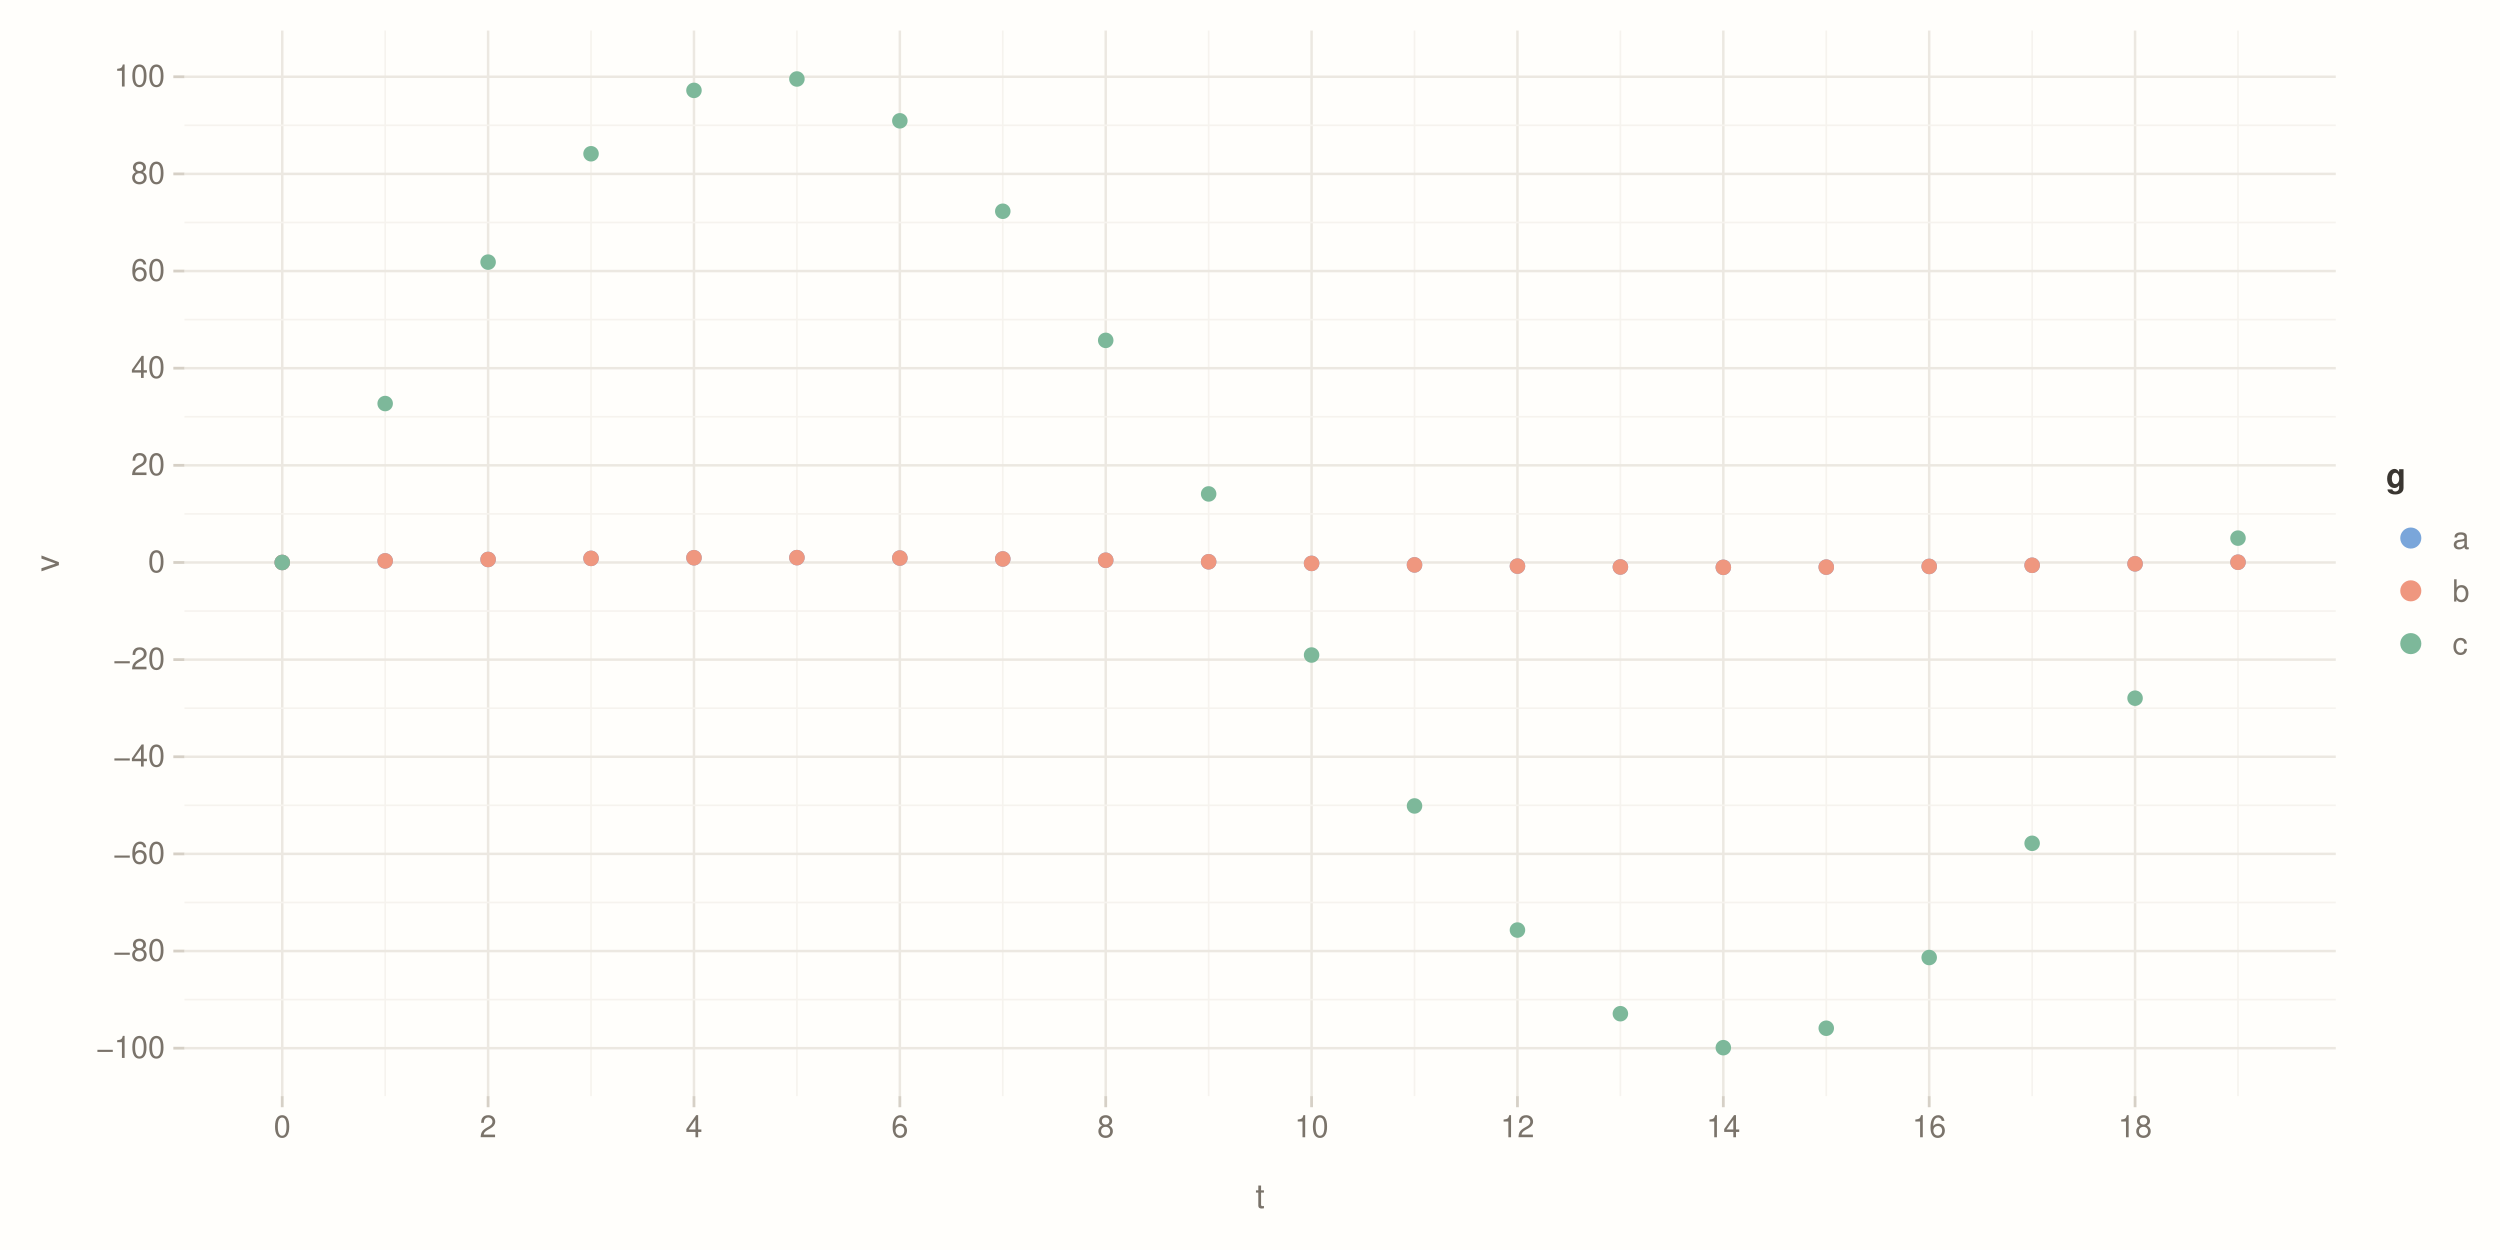
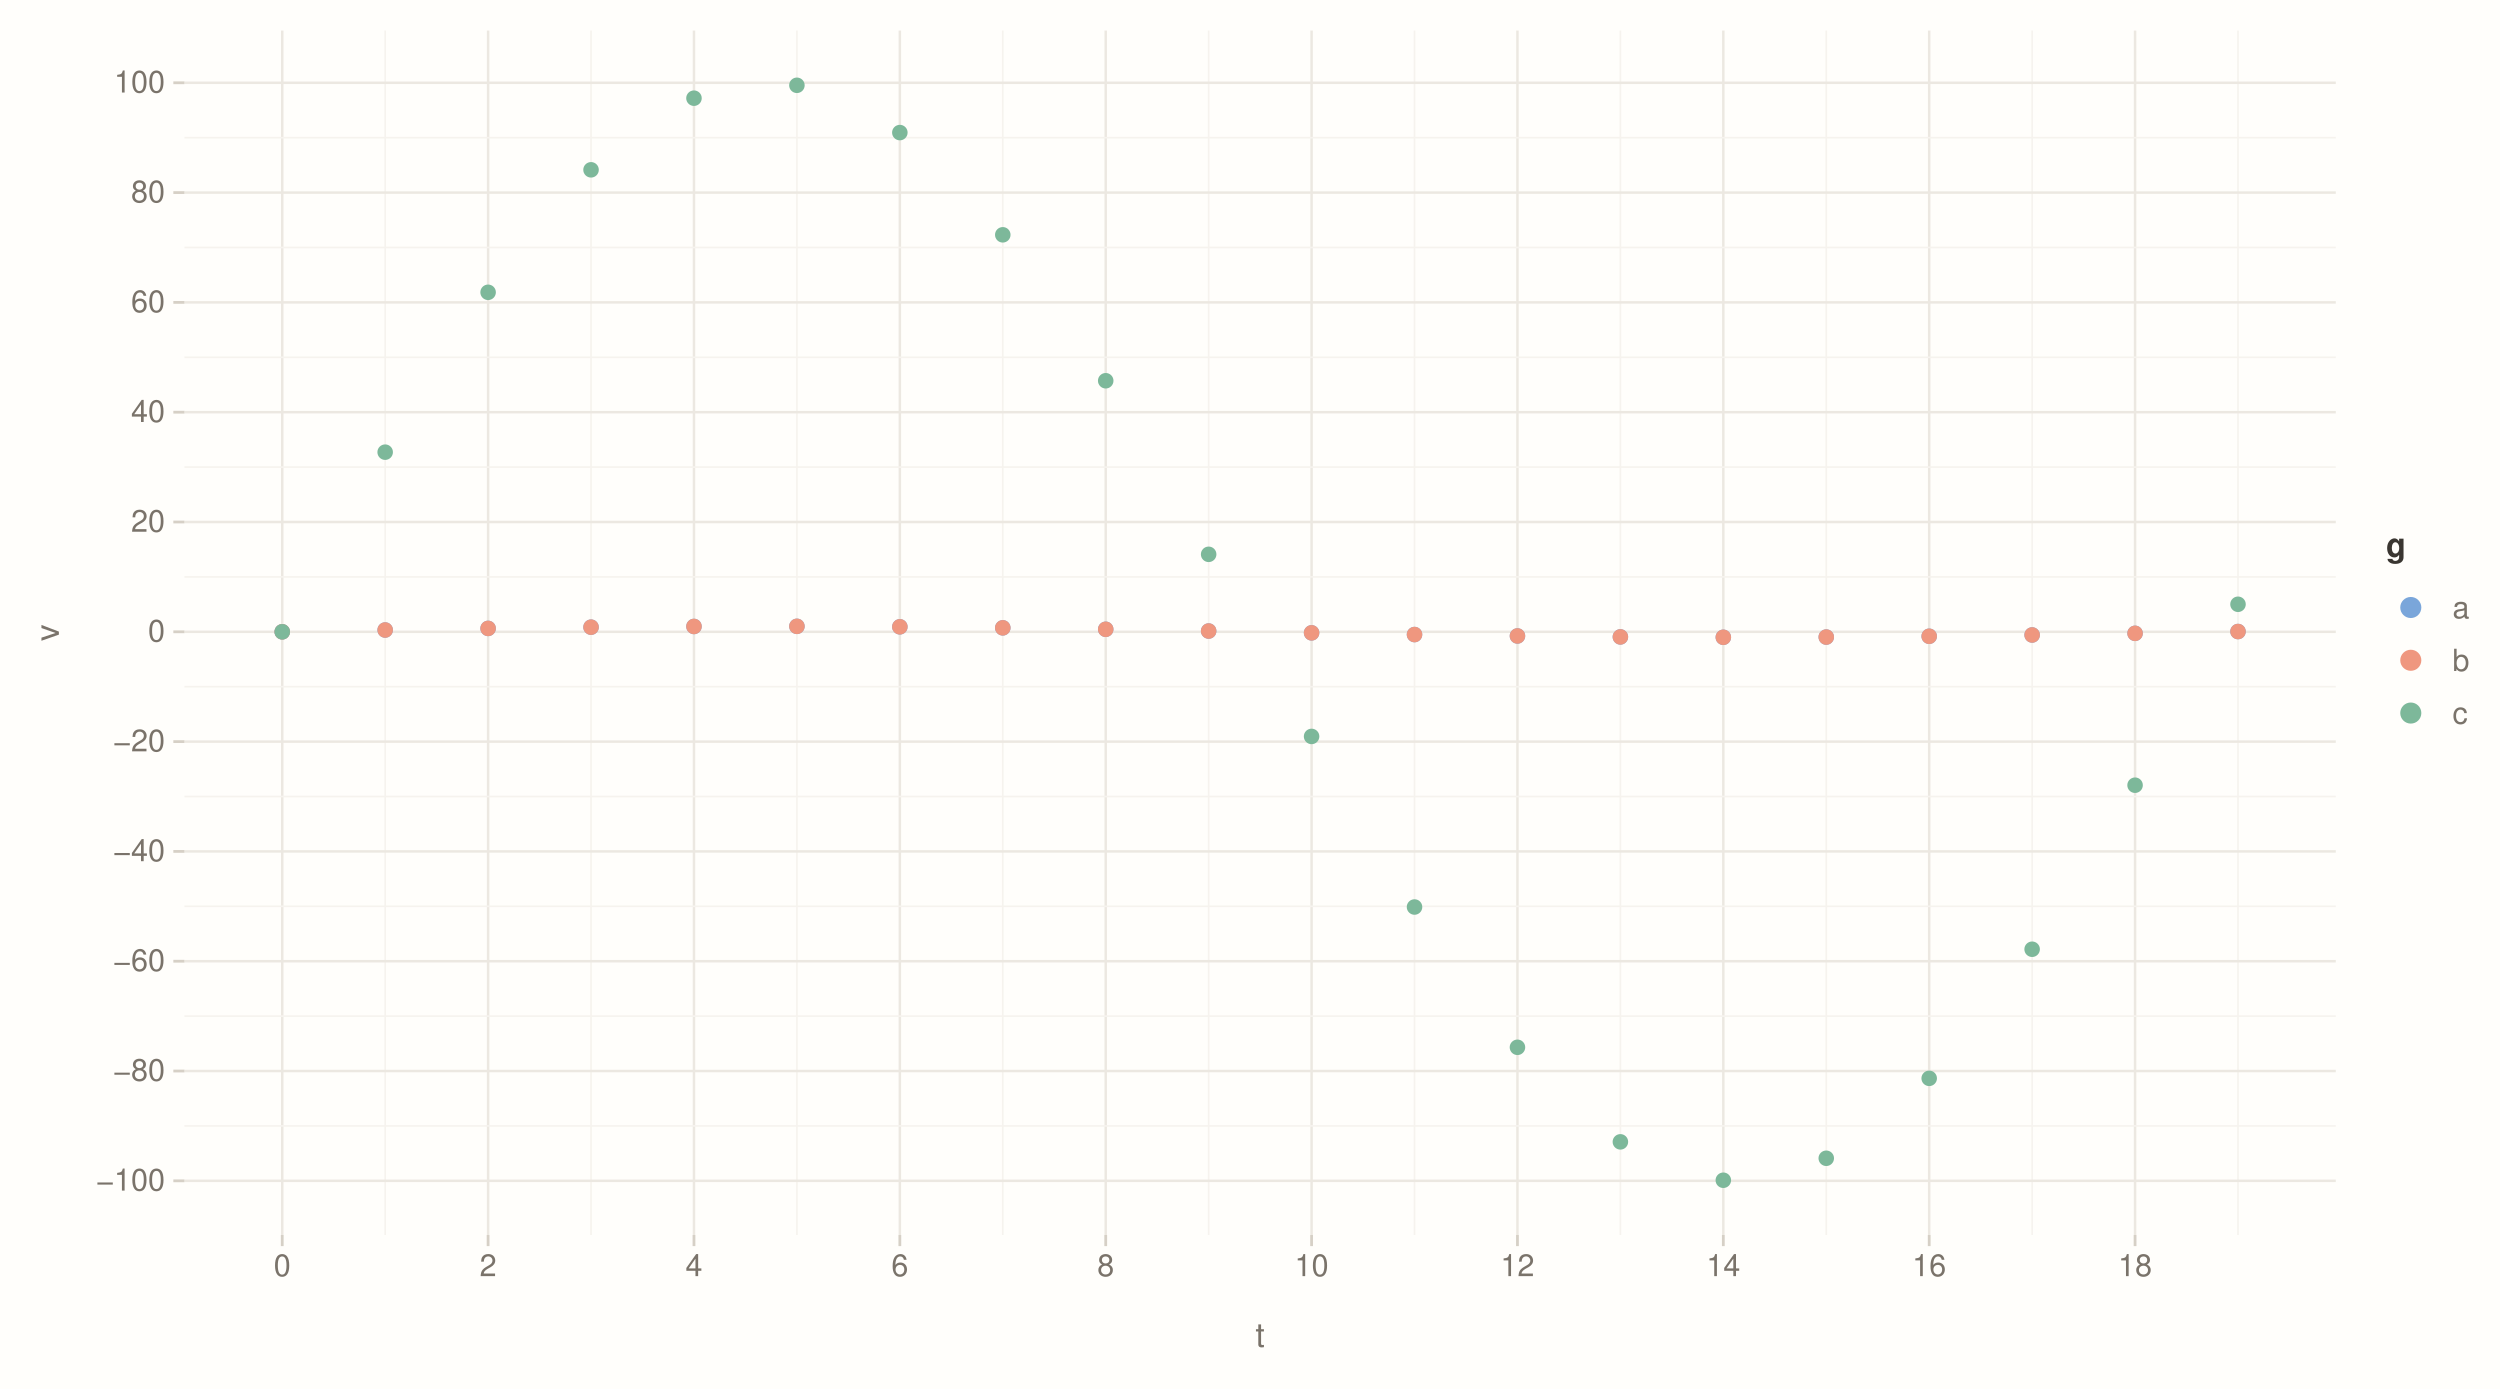
- <svg xmlns="http://www.w3.org/2000/svg" width="900" height="450" viewBox="0 0 900 450" font-family="Helvetica, Arial, 'Liberation Sans', sans-serif" font-size="12" style="color:#3A3631">
-   <rect width="900" height="450" fill="#FFFEFB" />
-   <text x="453.642" y="434.8" text-anchor="middle" font-size="12" fill="#7A736A">t</text>
-   <text transform="translate(21.2,202.8) rotate(-90)" text-anchor="middle" font-size="12" fill="#7A736A">v</text>
+ <svg xmlns="http://www.w3.org/2000/svg" width="900" height="500" viewBox="0 0 900 500" font-family="Helvetica, Arial, 'Liberation Sans', sans-serif" font-size="12" style="color:#3A3631">
+   <rect width="900" height="500" fill="#FFFEFB" />
+   <text x="453.642" y="484.8" text-anchor="middle" font-size="12" fill="#7A736A">t</text>
+   <text transform="translate(21.2,227.8) rotate(-90)" text-anchor="middle" font-size="12" fill="#7A736A">v</text>
  <g class="pt-panels">
    <g class="pt-panel" data-panel="0" transform="translate(31.4,11)" fill="currentColor" text-anchor="middle">
      <g aria-label="x-grid" aria-hidden="true" stroke="#F6F3EE" stroke-width="0.6">
-         <line x1="107.26" x2="107.26" y1="0" y2="383.6" />
-         <line x1="181.374" x2="181.374" y1="0" y2="383.6" />
-         <line x1="255.487" x2="255.487" y1="0" y2="383.6" />
-         <line x1="329.6" x2="329.6" y1="0" y2="383.6" />
-         <line x1="403.714" x2="403.714" y1="0" y2="383.6" />
-         <line x1="477.827" x2="477.827" y1="0" y2="383.6" />
-         <line x1="551.94" x2="551.94" y1="0" y2="383.6" />
-         <line x1="626.054" x2="626.054" y1="0" y2="383.6" />
-         <line x1="700.167" x2="700.167" y1="0" y2="383.6" />
-         <line x1="774.28" x2="774.28" y1="0" y2="383.6" />
+         <line x1="107.26" x2="107.26" y1="0" y2="433.6" />
+         <line x1="181.374" x2="181.374" y1="0" y2="433.6" />
+         <line x1="255.487" x2="255.487" y1="0" y2="433.6" />
+         <line x1="329.6" x2="329.6" y1="0" y2="433.6" />
+         <line x1="403.714" x2="403.714" y1="0" y2="433.6" />
+         <line x1="477.827" x2="477.827" y1="0" y2="433.6" />
+         <line x1="551.94" x2="551.94" y1="0" y2="433.6" />
+         <line x1="626.054" x2="626.054" y1="0" y2="433.6" />
+         <line x1="700.167" x2="700.167" y1="0" y2="433.6" />
+         <line x1="774.28" x2="774.28" y1="0" y2="433.6" />
      </g>
      <g aria-label="x-grid" aria-hidden="true" stroke="#ECE8E1" stroke-width="0.9">
-         <line x1="70.204" x2="70.204" y1="0" y2="383.6" />
-         <line x1="144.317" x2="144.317" y1="0" y2="383.6" />
-         <line x1="218.43" x2="218.43" y1="0" y2="383.6" />
-         <line x1="292.544" x2="292.544" y1="0" y2="383.6" />
-         <line x1="366.657" x2="366.657" y1="0" y2="383.6" />
-         <line x1="440.77" x2="440.77" y1="0" y2="383.6" />
-         <line x1="514.884" x2="514.884" y1="0" y2="383.6" />
-         <line x1="588.997" x2="588.997" y1="0" y2="383.6" />
-         <line x1="663.11" x2="663.11" y1="0" y2="383.6" />
-         <line x1="737.224" x2="737.224" y1="0" y2="383.6" />
+         <line x1="70.204" x2="70.204" y1="0" y2="433.6" />
+         <line x1="144.317" x2="144.317" y1="0" y2="433.6" />
+         <line x1="218.43" x2="218.43" y1="0" y2="433.6" />
+         <line x1="292.544" x2="292.544" y1="0" y2="433.6" />
+         <line x1="366.657" x2="366.657" y1="0" y2="433.6" />
+         <line x1="440.77" x2="440.77" y1="0" y2="433.6" />
+         <line x1="514.884" x2="514.884" y1="0" y2="433.6" />
+         <line x1="588.997" x2="588.997" y1="0" y2="433.6" />
+         <line x1="663.11" x2="663.11" y1="0" y2="433.6" />
+         <line x1="737.224" x2="737.224" y1="0" y2="433.6" />
      </g>
      <g aria-label="y-grid" aria-hidden="true" stroke="#F6F3EE" stroke-width="0.6">
-         <line x1="35" x2="809.484" y1="348.861" y2="348.861" />
-         <line x1="35" x2="809.484" y1="313.889" y2="313.889" />
-         <line x1="35" x2="809.484" y1="278.918" y2="278.918" />
-         <line x1="35" x2="809.484" y1="243.947" y2="243.947" />
-         <line x1="35" x2="809.484" y1="208.976" y2="208.976" />
-         <line x1="35" x2="809.484" y1="174.004" y2="174.004" />
-         <line x1="35" x2="809.484" y1="139.033" y2="139.033" />
-         <line x1="35" x2="809.484" y1="104.062" y2="104.062" />
-         <line x1="35" x2="809.484" y1="69.09" y2="69.09" />
-         <line x1="35" x2="809.484" y1="34.119" y2="34.119" />
+         <line x1="35" x2="809.484" y1="394.333" y2="394.333" />
+         <line x1="35" x2="809.484" y1="354.803" y2="354.803" />
+         <line x1="35" x2="809.484" y1="315.273" y2="315.273" />
+         <line x1="35" x2="809.484" y1="275.744" y2="275.744" />
+         <line x1="35" x2="809.484" y1="236.214" y2="236.214" />
+         <line x1="35" x2="809.484" y1="196.685" y2="196.685" />
+         <line x1="35" x2="809.484" y1="157.155" y2="157.155" />
+         <line x1="35" x2="809.484" y1="117.625" y2="117.625" />
+         <line x1="35" x2="809.484" y1="78.096" y2="78.096" />
+         <line x1="35" x2="809.484" y1="38.566" y2="38.566" />
      </g>
      <g aria-label="y-grid" aria-hidden="true" stroke="#ECE8E1" stroke-width="0.9">
-         <line x1="35" x2="809.484" y1="366.346" y2="366.346" />
-         <line x1="35" x2="809.484" y1="331.375" y2="331.375" />
-         <line x1="35" x2="809.484" y1="296.404" y2="296.404" />
-         <line x1="35" x2="809.484" y1="261.432" y2="261.432" />
-         <line x1="35" x2="809.484" y1="226.461" y2="226.461" />
-         <line x1="35" x2="809.484" y1="191.49" y2="191.49" />
-         <line x1="35" x2="809.484" y1="156.519" y2="156.519" />
-         <line x1="35" x2="809.484" y1="121.547" y2="121.547" />
-         <line x1="35" x2="809.484" y1="86.576" y2="86.576" />
-         <line x1="35" x2="809.484" y1="51.605" y2="51.605" />
-         <line x1="35" x2="809.484" y1="16.633" y2="16.633" />
+         <line x1="35" x2="809.484" y1="414.097" y2="414.097" />
+         <line x1="35" x2="809.484" y1="374.568" y2="374.568" />
+         <line x1="35" x2="809.484" y1="335.038" y2="335.038" />
+         <line x1="35" x2="809.484" y1="295.509" y2="295.509" />
+         <line x1="35" x2="809.484" y1="255.979" y2="255.979" />
+         <line x1="35" x2="809.484" y1="216.449" y2="216.449" />
+         <line x1="35" x2="809.484" y1="176.92" y2="176.92" />
+         <line x1="35" x2="809.484" y1="137.39" y2="137.39" />
+         <line x1="35" x2="809.484" y1="97.861" y2="97.861" />
+         <line x1="35" x2="809.484" y1="58.331" y2="58.331" />
+         <line x1="35" x2="809.484" y1="18.801" y2="18.801" />
      </g>
      <clipPath id="plot-clip-3">
-         <rect x="35" y="0" width="774.484" height="383.6" />
+         <rect x="35" y="0" width="774.484" height="433.6" />
      </clipPath>
      <g aria-label="dot" clip-path="url(#plot-clip-3)">
        <g>
-           <circle cx="70.204" cy="191.49" r="2.795" fill="#7AA6DA" />
-           <circle cx="107.26" cy="190.918" r="2.795" fill="#7AA6DA" />
-           <circle cx="144.317" cy="190.409" r="2.795" fill="#7AA6DA" />
-           <circle cx="181.374" cy="190.019" r="2.795" fill="#7AA6DA" />
-           <circle cx="218.43" cy="189.79" r="2.795" fill="#7AA6DA" />
-           <circle cx="255.487" cy="189.749" r="2.795" fill="#7AA6DA" />
-           <circle cx="292.544" cy="189.9" r="2.795" fill="#7AA6DA" />
-           <circle cx="329.6" cy="190.226" r="2.795" fill="#7AA6DA" />
-           <circle cx="366.657" cy="190.69" r="2.795" fill="#7AA6DA" />
-           <circle cx="403.714" cy="191.243" r="2.795" fill="#7AA6DA" />
-           <circle cx="440.77" cy="191.823" r="2.795" fill="#7AA6DA" />
-           <circle cx="477.827" cy="192.366" r="2.795" fill="#7AA6DA" />
-           <circle cx="514.884" cy="192.813" r="2.795" fill="#7AA6DA" />
-           <circle cx="551.94" cy="193.114" r="2.795" fill="#7AA6DA" />
-           <circle cx="588.997" cy="193.237" r="2.795" fill="#7AA6DA" />
-           <circle cx="626.054" cy="193.167" r="2.795" fill="#7AA6DA" />
-           <circle cx="663.11" cy="192.912" r="2.795" fill="#7AA6DA" />
-           <circle cx="700.167" cy="192.501" r="2.795" fill="#7AA6DA" />
-           <circle cx="737.224" cy="191.978" r="2.795" fill="#7AA6DA" />
-           <circle cx="774.28" cy="191.402" r="2.795" fill="#7AA6DA" />
-           <circle cx="70.204" cy="191.49" r="2.795" fill="#EF977F" />
-           <circle cx="107.26" cy="190.918" r="2.795" fill="#EF977F" />
-           <circle cx="144.317" cy="190.409" r="2.795" fill="#EF977F" />
-           <circle cx="181.374" cy="190.019" r="2.795" fill="#EF977F" />
-           <circle cx="218.43" cy="189.79" r="2.795" fill="#EF977F" />
-           <circle cx="255.487" cy="189.749" r="2.795" fill="#EF977F" />
-           <circle cx="292.544" cy="189.9" r="2.795" fill="#EF977F" />
-           <circle cx="329.6" cy="190.226" r="2.795" fill="#EF977F" />
-           <circle cx="366.657" cy="190.69" r="2.795" fill="#EF977F" />
-           <circle cx="403.714" cy="191.243" r="2.795" fill="#EF977F" />
-           <circle cx="440.77" cy="191.823" r="2.795" fill="#EF977F" />
-           <circle cx="477.827" cy="192.366" r="2.795" fill="#EF977F" />
-           <circle cx="514.884" cy="192.813" r="2.795" fill="#EF977F" />
-           <circle cx="551.94" cy="193.114" r="2.795" fill="#EF977F" />
-           <circle cx="588.997" cy="193.237" r="2.795" fill="#EF977F" />
-           <circle cx="626.054" cy="193.167" r="2.795" fill="#EF977F" />
-           <circle cx="663.11" cy="192.912" r="2.795" fill="#EF977F" />
-           <circle cx="700.167" cy="192.501" r="2.795" fill="#EF977F" />
-           <circle cx="737.224" cy="191.978" r="2.795" fill="#EF977F" />
-           <circle cx="774.28" cy="191.402" r="2.795" fill="#EF977F" />
-           <circle cx="70.204" cy="191.49" r="2.795" fill="#7DB89A" />
-           <circle cx="107.26" cy="134.278" r="2.795" fill="#7DB89A" />
-           <circle cx="144.317" cy="83.364" r="2.795" fill="#7DB89A" />
-           <circle cx="181.374" cy="44.353" r="2.795" fill="#7DB89A" />
-           <circle cx="218.43" cy="21.54" r="2.795" fill="#7DB89A" />
-           <circle cx="255.487" cy="17.436" r="2.795" fill="#7DB89A" />
-           <circle cx="292.544" cy="32.493" r="2.795" fill="#7DB89A" />
-           <circle cx="329.6" cy="65.054" r="2.795" fill="#7DB89A" />
-           <circle cx="366.657" cy="111.533" r="2.795" fill="#7DB89A" />
-           <circle cx="403.714" cy="166.814" r="2.795" fill="#7DB89A" />
-           <circle cx="440.77" cy="224.812" r="2.795" fill="#7DB89A" />
-           <circle cx="477.827" cy="279.141" r="2.795" fill="#7DB89A" />
-           <circle cx="514.884" cy="323.822" r="2.795" fill="#7DB89A" />
-           <circle cx="551.94" cy="353.934" r="2.795" fill="#7DB89A" />
-           <circle cx="588.997" cy="366.164" r="2.795" fill="#7DB89A" />
-           <circle cx="626.054" cy="359.164" r="2.795" fill="#7DB89A" />
-           <circle cx="663.11" cy="333.706" r="2.795" fill="#7DB89A" />
-           <circle cx="700.167" cy="292.592" r="2.795" fill="#7DB89A" />
-           <circle cx="737.224" cy="240.347" r="2.795" fill="#7DB89A" />
-           <circle cx="774.28" cy="182.725" r="2.795" fill="#7DB89A" />
+           <circle cx="70.204" cy="216.449" r="2.795" fill="#7AA6DA" />
+           <circle cx="107.26" cy="215.803" r="2.795" fill="#7AA6DA" />
+           <circle cx="144.317" cy="215.227" r="2.795" fill="#7AA6DA" />
+           <circle cx="181.374" cy="214.786" r="2.795" fill="#7AA6DA" />
+           <circle cx="218.43" cy="214.528" r="2.795" fill="#7AA6DA" />
+           <circle cx="255.487" cy="214.482" r="2.795" fill="#7AA6DA" />
+           <circle cx="292.544" cy="214.652" r="2.795" fill="#7AA6DA" />
+           <circle cx="329.6" cy="215.02" r="2.795" fill="#7AA6DA" />
+           <circle cx="366.657" cy="215.546" r="2.795" fill="#7AA6DA" />
+           <circle cx="403.714" cy="216.171" r="2.795" fill="#7AA6DA" />
+           <circle cx="440.77" cy="216.826" r="2.795" fill="#7AA6DA" />
+           <circle cx="477.827" cy="217.44" r="2.795" fill="#7AA6DA" />
+           <circle cx="514.884" cy="217.945" r="2.795" fill="#7AA6DA" />
+           <circle cx="551.94" cy="218.286" r="2.795" fill="#7AA6DA" />
+           <circle cx="588.997" cy="218.424" r="2.795" fill="#7AA6DA" />
+           <circle cx="626.054" cy="218.345" r="2.795" fill="#7AA6DA" />
+           <circle cx="663.11" cy="218.057" r="2.795" fill="#7AA6DA" />
+           <circle cx="700.167" cy="217.592" r="2.795" fill="#7AA6DA" />
+           <circle cx="737.224" cy="217.002" r="2.795" fill="#7AA6DA" />
+           <circle cx="774.28" cy="216.35" r="2.795" fill="#7AA6DA" />
+           <circle cx="70.204" cy="216.449" r="2.795" fill="#EF977F" />
+           <circle cx="107.26" cy="215.803" r="2.795" fill="#EF977F" />
+           <circle cx="144.317" cy="215.227" r="2.795" fill="#EF977F" />
+           <circle cx="181.374" cy="214.786" r="2.795" fill="#EF977F" />
+           <circle cx="218.43" cy="214.528" r="2.795" fill="#EF977F" />
+           <circle cx="255.487" cy="214.482" r="2.795" fill="#EF977F" />
+           <circle cx="292.544" cy="214.652" r="2.795" fill="#EF977F" />
+           <circle cx="329.6" cy="215.02" r="2.795" fill="#EF977F" />
+           <circle cx="366.657" cy="215.546" r="2.795" fill="#EF977F" />
+           <circle cx="403.714" cy="216.171" r="2.795" fill="#EF977F" />
+           <circle cx="440.77" cy="216.826" r="2.795" fill="#EF977F" />
+           <circle cx="477.827" cy="217.44" r="2.795" fill="#EF977F" />
+           <circle cx="514.884" cy="217.945" r="2.795" fill="#EF977F" />
+           <circle cx="551.94" cy="218.286" r="2.795" fill="#EF977F" />
+           <circle cx="588.997" cy="218.424" r="2.795" fill="#EF977F" />
+           <circle cx="626.054" cy="218.345" r="2.795" fill="#EF977F" />
+           <circle cx="663.11" cy="218.057" r="2.795" fill="#EF977F" />
+           <circle cx="700.167" cy="217.592" r="2.795" fill="#EF977F" />
+           <circle cx="737.224" cy="217.002" r="2.795" fill="#EF977F" />
+           <circle cx="774.28" cy="216.35" r="2.795" fill="#EF977F" />
+           <circle cx="70.204" cy="216.449" r="2.795" fill="#7DB89A" />
+           <circle cx="107.26" cy="151.78" r="2.795" fill="#7DB89A" />
+           <circle cx="144.317" cy="94.23" r="2.795" fill="#7DB89A" />
+           <circle cx="181.374" cy="50.134" r="2.795" fill="#7DB89A" />
+           <circle cx="218.43" cy="24.348" r="2.795" fill="#7DB89A" />
+           <circle cx="255.487" cy="19.709" r="2.795" fill="#7DB89A" />
+           <circle cx="292.544" cy="36.729" r="2.795" fill="#7DB89A" />
+           <circle cx="329.6" cy="73.533" r="2.795" fill="#7DB89A" />
+           <circle cx="366.657" cy="126.07" r="2.795" fill="#7DB89A" />
+           <circle cx="403.714" cy="188.557" r="2.795" fill="#7DB89A" />
+           <circle cx="440.77" cy="254.115" r="2.795" fill="#7DB89A" />
+           <circle cx="477.827" cy="315.526" r="2.795" fill="#7DB89A" />
+           <circle cx="514.884" cy="366.03" r="2.795" fill="#7DB89A" />
+           <circle cx="551.94" cy="400.067" r="2.795" fill="#7DB89A" />
+           <circle cx="588.997" cy="413.891" r="2.795" fill="#7DB89A" />
+           <circle cx="626.054" cy="405.979" r="2.795" fill="#7DB89A" />
+           <circle cx="663.11" cy="377.202" r="2.795" fill="#7DB89A" />
+           <circle cx="700.167" cy="330.729" r="2.795" fill="#7DB89A" />
+           <circle cx="737.224" cy="271.675" r="2.795" fill="#7DB89A" />
+           <circle cx="774.28" cy="206.542" r="2.795" fill="#7DB89A" />
        </g>
      </g>
      <g aria-label="x-axis tick" aria-hidden="true" fill="none" stroke="#D6D0C6">
-         <path transform="translate(70.20382,383.6)" d="M0,0L0,4" />
-         <path transform="translate(144.3171,383.6)" d="M0,0L0,4" />
-         <path transform="translate(218.4304,383.6)" d="M0,0L0,4" />
-         <path transform="translate(292.5437,383.6)" d="M0,0L0,4" />
-         <path transform="translate(366.657,383.6)" d="M0,0L0,4" />
-         <path transform="translate(440.7703,383.6)" d="M0,0L0,4" />
-         <path transform="translate(514.8836,383.6)" d="M0,0L0,4" />
-         <path transform="translate(588.9969,383.6)" d="M0,0L0,4" />
-         <path transform="translate(663.1102,383.6)" d="M0,0L0,4" />
-         <path transform="translate(737.2235,383.6)" d="M0,0L0,4" />
+         <path transform="translate(70.20382,433.6)" d="M0,0L0,4" />
+         <path transform="translate(144.3171,433.6)" d="M0,0L0,4" />
+         <path transform="translate(218.4304,433.6)" d="M0,0L0,4" />
+         <path transform="translate(292.5437,433.6)" d="M0,0L0,4" />
+         <path transform="translate(366.657,433.6)" d="M0,0L0,4" />
+         <path transform="translate(440.7703,433.6)" d="M0,0L0,4" />
+         <path transform="translate(514.8836,433.6)" d="M0,0L0,4" />
+         <path transform="translate(588.9969,433.6)" d="M0,0L0,4" />
+         <path transform="translate(663.1102,433.6)" d="M0,0L0,4" />
+         <path transform="translate(737.2235,433.6)" d="M0,0L0,4" />
      </g>
      <g aria-label="x-axis tick label" fill="#7A736A" font-size="11" font-variant="tabular-nums" transform="translate(0,7)">
-         <text y="0.71em" transform="translate(70.20382,383.6)">0</text>
-         <text y="0.71em" transform="translate(144.3171,383.6)">2</text>
-         <text y="0.71em" transform="translate(218.4304,383.6)">4</text>
-         <text y="0.71em" transform="translate(292.5437,383.6)">6</text>
-         <text y="0.71em" transform="translate(366.657,383.6)">8</text>
-         <text y="0.71em" transform="translate(440.7703,383.6)">10</text>
-         <text y="0.71em" transform="translate(514.8836,383.6)">12</text>
-         <text y="0.71em" transform="translate(588.9969,383.6)">14</text>
-         <text y="0.71em" transform="translate(663.1102,383.6)">16</text>
-         <text y="0.71em" transform="translate(737.2235,383.6)">18</text>
+         <text y="0.71em" transform="translate(70.20382,433.6)">0</text>
+         <text y="0.71em" transform="translate(144.3171,433.6)">2</text>
+         <text y="0.71em" transform="translate(218.4304,433.6)">4</text>
+         <text y="0.71em" transform="translate(292.5437,433.6)">6</text>
+         <text y="0.71em" transform="translate(366.657,433.6)">8</text>
+         <text y="0.71em" transform="translate(440.7703,433.6)">10</text>
+         <text y="0.71em" transform="translate(514.8836,433.6)">12</text>
+         <text y="0.71em" transform="translate(588.9969,433.6)">14</text>
+         <text y="0.71em" transform="translate(663.1102,433.6)">16</text>
+         <text y="0.71em" transform="translate(737.2235,433.6)">18</text>
      </g>
      <g aria-label="y-axis tick" aria-hidden="true" fill="none" stroke="#D6D0C6">
-         <path transform="translate(35,366.3464)" d="M0,0L-4,0" />
-         <path transform="translate(35,331.3751)" d="M0,0L-4,0" />
-         <path transform="translate(35,296.4038)" d="M0,0L-4,0" />
-         <path transform="translate(35,261.4325)" d="M0,0L-4,0" />
-         <path transform="translate(35,226.4612)" d="M0,0L-4,0" />
-         <path transform="translate(35,191.4899)" d="M0,0L-4,0" />
-         <path transform="translate(35,156.5186)" d="M0,0L-4,0" />
-         <path transform="translate(35,121.5473)" d="M0,0L-4,0" />
-         <path transform="translate(35,86.57601)" d="M0,0L-4,0" />
-         <path transform="translate(35,51.60472)" d="M0,0L-4,0" />
-         <path transform="translate(35,16.63342)" d="M0,0L-4,0" />
+         <path transform="translate(35,414.0975)" d="M0,0L-4,0" />
+         <path transform="translate(35,374.5679)" d="M0,0L-4,0" />
+         <path transform="translate(35,335.0383)" d="M0,0L-4,0" />
+         <path transform="translate(35,295.5087)" d="M0,0L-4,0" />
+         <path transform="translate(35,255.9791)" d="M0,0L-4,0" />
+         <path transform="translate(35,216.4495)" d="M0,0L-4,0" />
+         <path transform="translate(35,176.9199)" d="M0,0L-4,0" />
+         <path transform="translate(35,137.3903)" d="M0,0L-4,0" />
+         <path transform="translate(35,97.86068)" d="M0,0L-4,0" />
+         <path transform="translate(35,58.33109)" d="M0,0L-4,0" />
+         <path transform="translate(35,18.80149)" d="M0,0L-4,0" />
      </g>
      <g aria-label="y-axis tick label" fill="#7A736A" text-anchor="end" font-size="11" font-variant="tabular-nums" transform="translate(-7,0)">
-         <text y="0.32em" transform="translate(35,366.3464)">−100</text>
-         <text y="0.32em" transform="translate(35,331.3751)">−80</text>
-         <text y="0.32em" transform="translate(35,296.4038)">−60</text>
-         <text y="0.32em" transform="translate(35,261.4325)">−40</text>
-         <text y="0.32em" transform="translate(35,226.4612)">−20</text>
-         <text y="0.32em" transform="translate(35,191.4899)">0</text>
-         <text y="0.32em" transform="translate(35,156.5186)">20</text>
-         <text y="0.32em" transform="translate(35,121.5473)">40</text>
-         <text y="0.32em" transform="translate(35,86.57601)">60</text>
-         <text y="0.32em" transform="translate(35,51.60472)">80</text>
-         <text y="0.32em" transform="translate(35,16.63342)">100</text>
+         <text y="0.32em" transform="translate(35,414.0975)">−100</text>
+         <text y="0.32em" transform="translate(35,374.5679)">−80</text>
+         <text y="0.32em" transform="translate(35,335.0383)">−60</text>
+         <text y="0.32em" transform="translate(35,295.5087)">−40</text>
+         <text y="0.32em" transform="translate(35,255.9791)">−20</text>
+         <text y="0.32em" transform="translate(35,216.4495)">0</text>
+         <text y="0.32em" transform="translate(35,176.9199)">20</text>
+         <text y="0.32em" transform="translate(35,137.3903)">40</text>
+         <text y="0.32em" transform="translate(35,97.86068)">60</text>
+         <text y="0.32em" transform="translate(35,58.33109)">80</text>
+         <text y="0.32em" transform="translate(35,18.80149)">100</text>
      </g>
    </g>
  </g>
-   <g class="pt-legend" font-size="11" transform="translate(858.884,164.4)">
+   <g class="pt-legend" font-size="11" transform="translate(858.884,189.4)">
    <text y="11" font-weight="bold" font-size="12" fill="#3A3631">g</text>
    <g class="pt-key" data-index="0" transform="translate(0,19.8)" opacity="1">
      <rect width="30.116" height="19" fill="transparent" />
      <circle cx="9" cy="9.5" r="3.795" fill="#7AA6DA" />
      <text x="24" y="9.5" dy="0.35em" fill="#7A736A">a</text>
    </g>
    <g class="pt-key" data-index="1" transform="translate(0,38.8)" opacity="1">
      <rect width="30.116" height="19" fill="transparent" />
      <circle cx="9" cy="9.5" r="3.795" fill="#EF977F" />
      <text x="24" y="9.5" dy="0.35em" fill="#7A736A">b</text>
    </g>
    <g class="pt-key" data-index="2" transform="translate(0,57.8)" opacity="1">
      <rect width="29.5" height="19" fill="transparent" />
      <circle cx="9" cy="9.5" r="3.795" fill="#7DB89A" />
      <text x="24" y="9.5" dy="0.35em" fill="#7A736A">c</text>
    </g>
  </g>
</svg>
